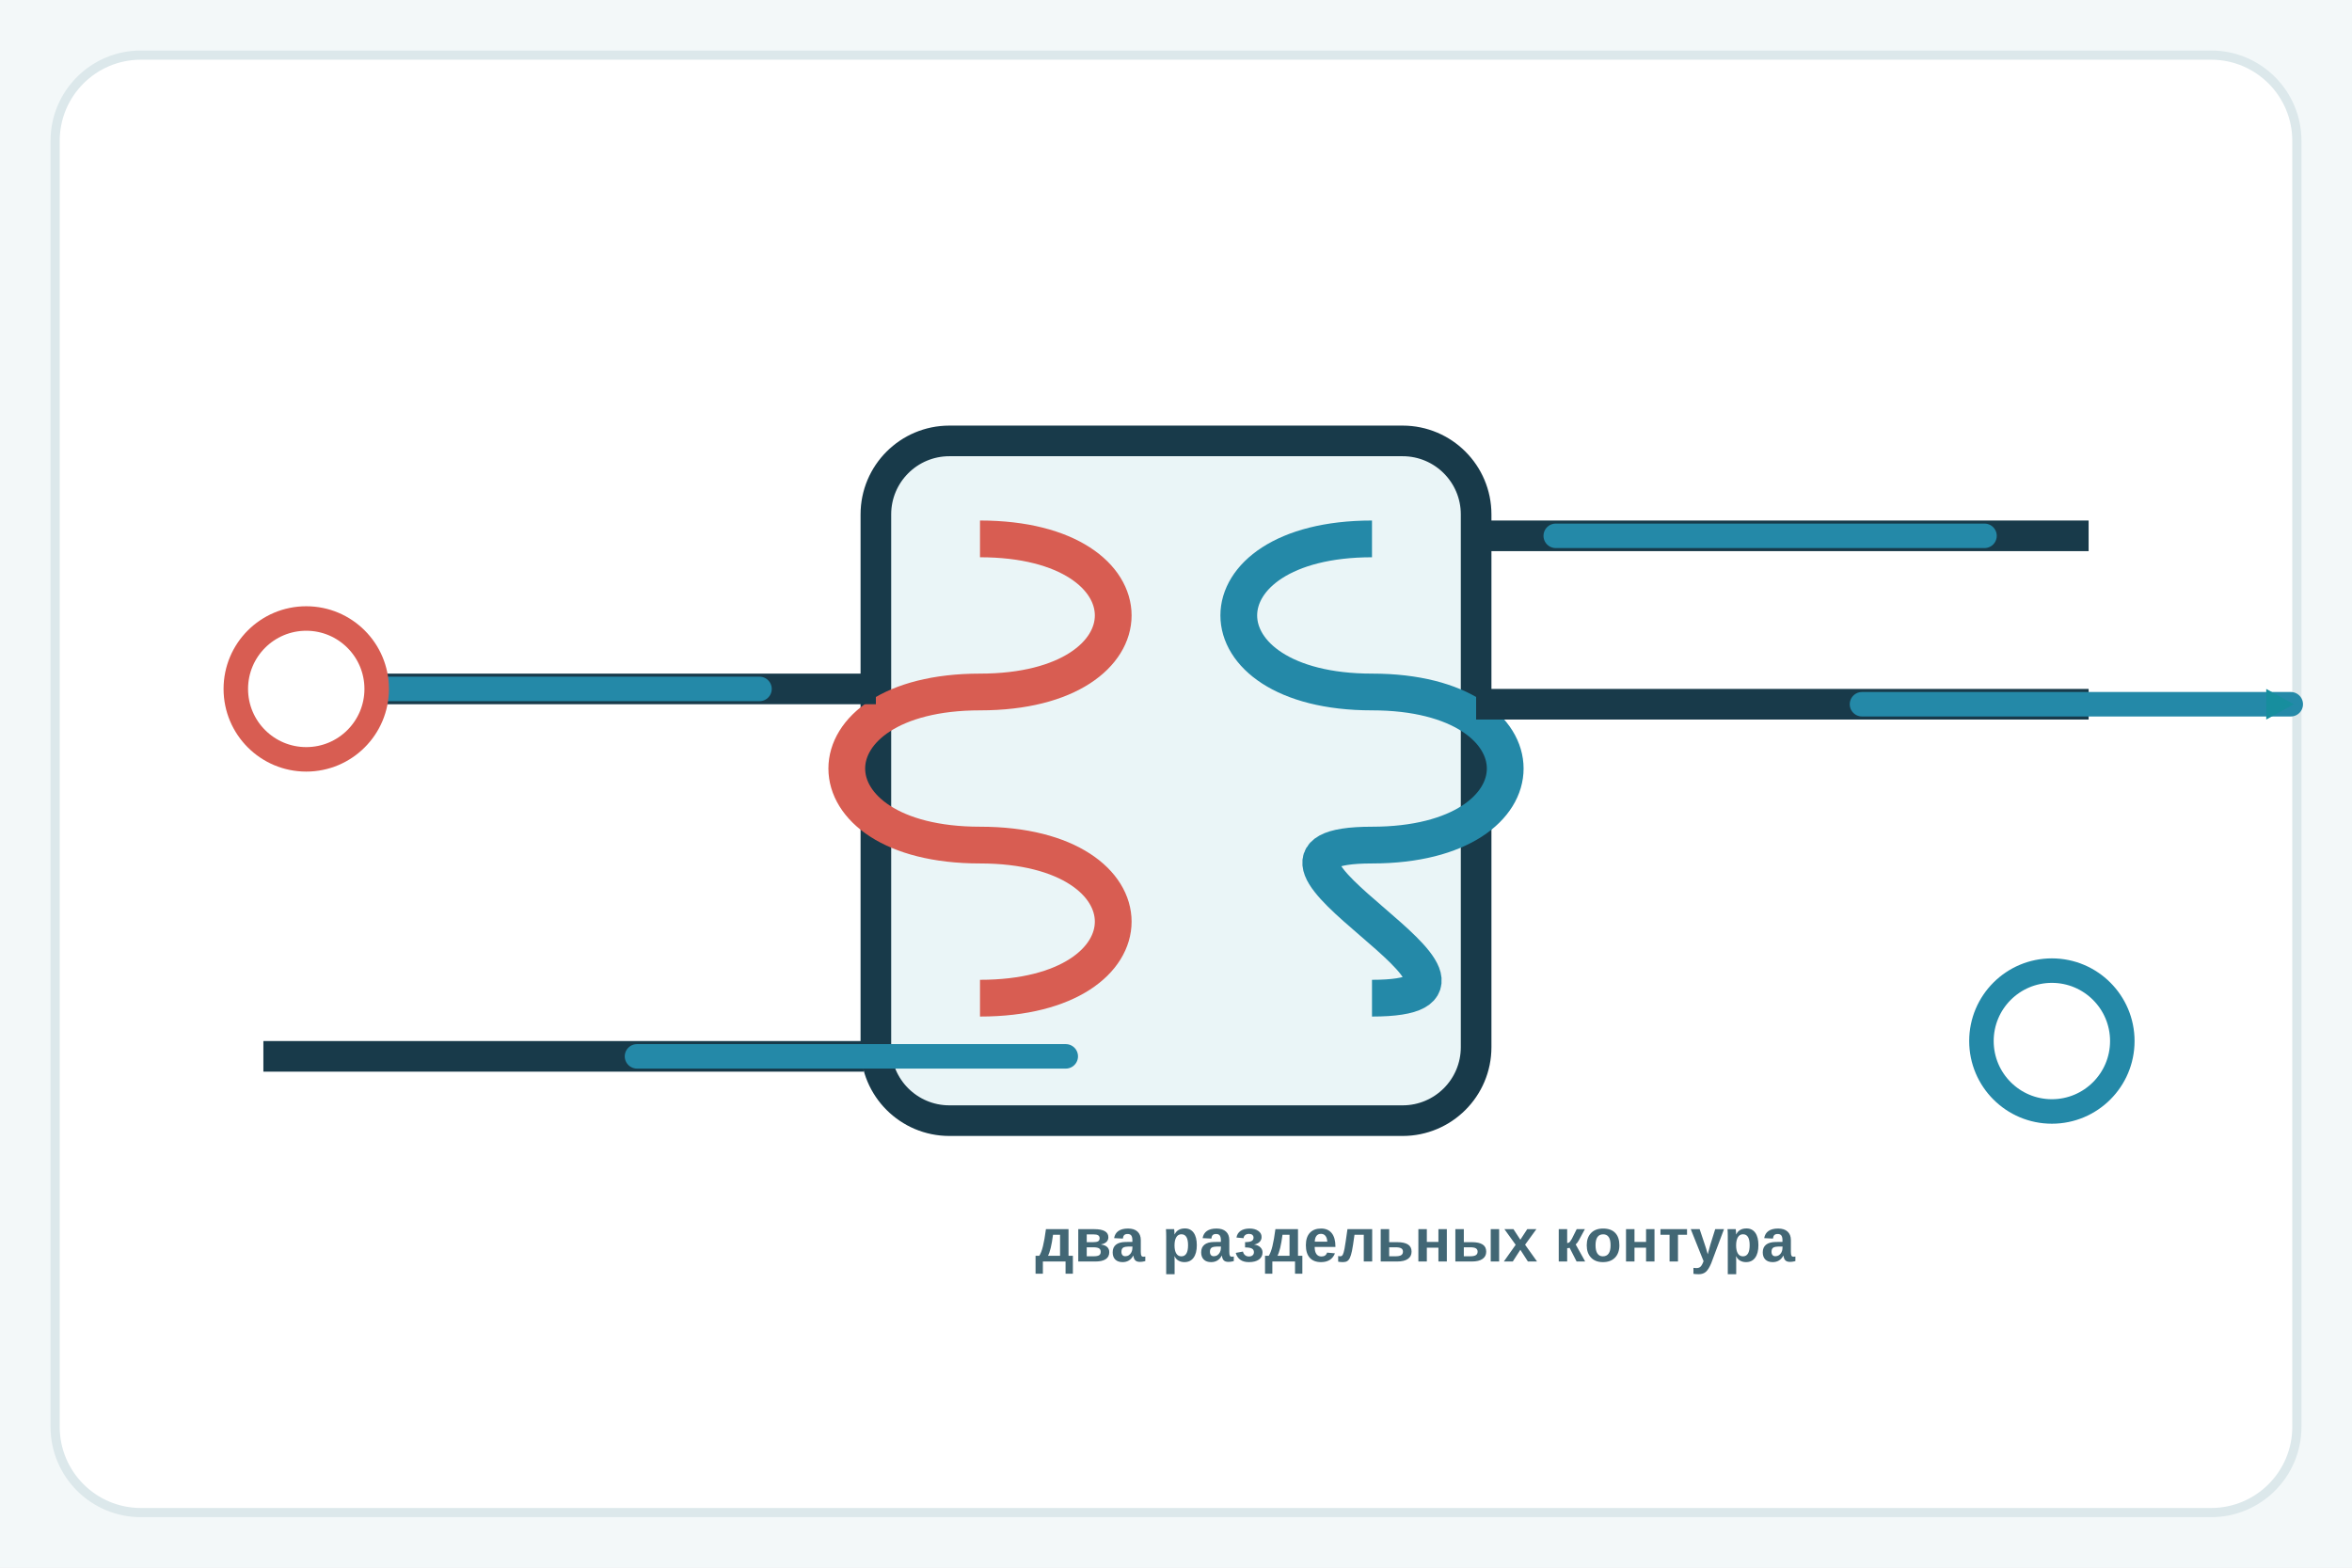
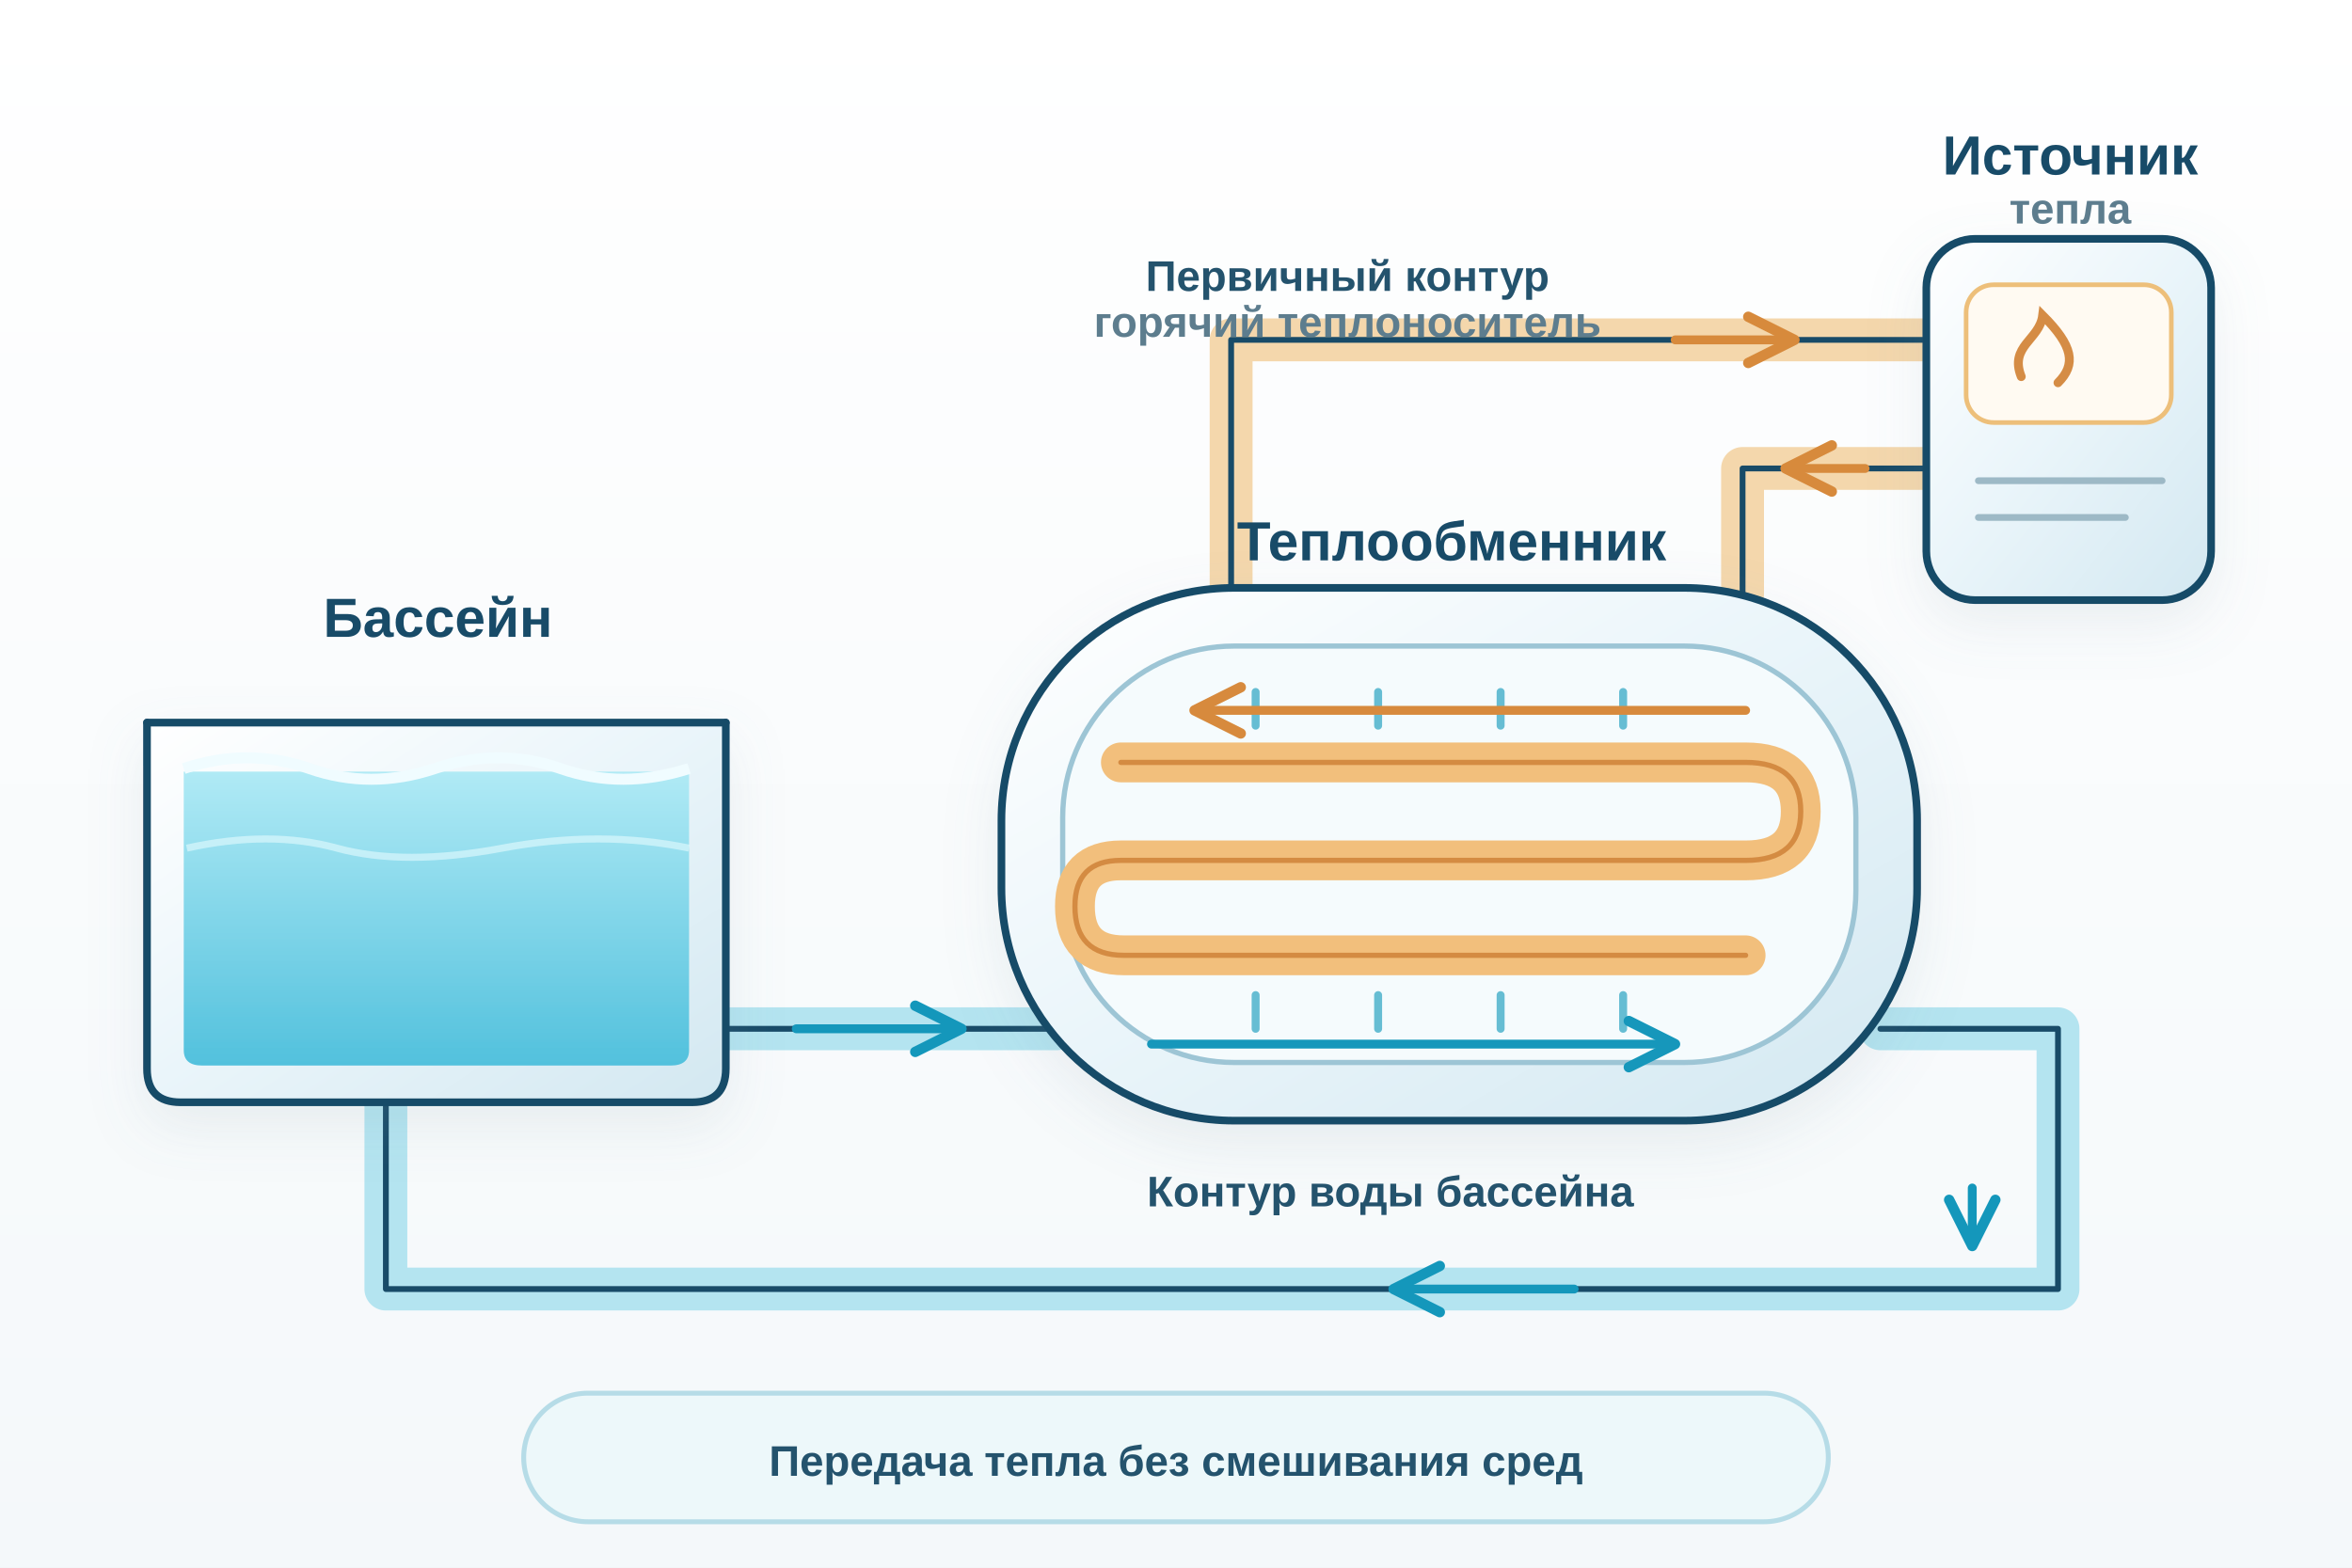
- <svg xmlns="http://www.w3.org/2000/svg" width="768" height="512" viewBox="0 0 768 512">
+ <svg xmlns="http://www.w3.org/2000/svg" width="768" height="512" viewBox="0 0 768 512" role="img" aria-labelledby="title desc">
  <defs>
-     <marker id="arrow" markerWidth="12" markerHeight="12" refX="9" refY="6" orient="auto" markerUnits="userSpaceOnUse">
-       <path d="M1 1l9 5-9 5z" fill="#178e9e" />
+     <linearGradient id="bg" x1="0" y1="0" x2="0" y2="1">
+       <stop stop-color="#fff" />
+       <stop offset="1" stop-color="#f4f8fa" />
+     </linearGradient>
+     <linearGradient id="shell" x1="0" y1="0" x2="1" y2="1">
+       <stop stop-color="#fff" />
+       <stop offset=".48" stop-color="#eaf5fa" />
+       <stop offset="1" stop-color="#d3e8f1" />
+     </linearGradient>
+     <linearGradient id="water" x1="0" y1="0" x2="0" y2="1">
+       <stop stop-color="#b0eaf5" />
+       <stop offset="1" stop-color="#52c1dd" />
+     </linearGradient>
+     <linearGradient id="hot" x1="0" y1="0" x2="0" y2="1">
+       <stop stop-color="#fbe8ca" />
+       <stop offset="1" stop-color="#f2b96e" />
+     </linearGradient>
+     <filter id="shadow" x="-25%" y="-25%" width="150%" height="170%">
+       <feDropShadow dx="0" dy="7" stdDeviation="9" flood-color="#7897a7" flood-opacity=".13" />
+     </filter>
+     <marker id="blueArrow" viewBox="0 0 10 10" refX="8.5" refY="5" markerWidth="6.5" markerHeight="6.5" orient="auto">
+       <path d="M1 1L9 5L1 9" fill="none" stroke="#1497bb" stroke-width="1.8" stroke-linecap="round" stroke-linejoin="round" />
    </marker>
+     <marker id="orangeArrow" viewBox="0 0 10 10" refX="8.5" refY="5" markerWidth="6.5" markerHeight="6.5" orient="auto">
+       <path d="M1 1L9 5L1 9" fill="none" stroke="#d78a3c" stroke-width="1.8" stroke-linecap="round" stroke-linejoin="round" />
+     </marker>
+     <style>
+   .edge{stroke:#184b68;stroke-width:2.5;stroke-linejoin:round;stroke-linecap:round}
+   .pipeB{stroke:#b4e4f0;stroke-width:14;fill:none;stroke-linejoin:round;stroke-linecap:round}
+   .pipeO{stroke:#f4d7ac;stroke-width:14;fill:none;stroke-linejoin:round;stroke-linecap:round}
+   .pipeEdge{stroke:#184b68;stroke-width:1.9;fill:none;stroke-linejoin:round;stroke-linecap:round}
+   .flowB{stroke:#1497bb;stroke-width:2.9;fill:none;stroke-linecap:round;marker-end:url(#blueArrow)}
+   .flowO{stroke:#d78a3c;stroke-width:2.9;fill:none;stroke-linecap:round;marker-end:url(#orangeArrow)}
+   .label{font:700 18px Arial,Helvetica,sans-serif;fill:#184b68;text-anchor:middle}
+   .mini{font:700 14px Arial,Helvetica,sans-serif;fill:#24536d;text-anchor:middle}
+   .small{font:600 14px Arial,Helvetica,sans-serif;fill:#5d7d8e;text-anchor:middle}
+  </style>
  </defs>
-   <style>.pipe{fill:#eaf5f7;stroke:#183a4a;stroke-width:14;stroke-linejoin:round}.pipe.thin{stroke-width:10}.water{fill:none;stroke:#2489a8;stroke-width:12;stroke-linecap:round}.water.thin{stroke-width:8}.pool{fill:#cbeef0;stroke:#183a4a;stroke-width:12;stroke-linejoin:round}.soft-stroke{fill:#eaf5f7;stroke:#183a4a;stroke-width:10}.label{font:800 28px "Source Sans Pro",Arial,sans-serif;fill:#183a4a}.small{font:700 20px "Source Sans Pro",Arial,sans-serif;fill:#426775}</style>
-   <rect width="768" height="512" fill="#f3f8f9" />
-   <rect x="18" y="18" width="732" height="476" rx="28" fill="#fff" stroke="#dce8eb" stroke-width="3" />
-   <g>
-     <rect class="soft-stroke" x="286" y="144" width="196" height="222" rx="24" />
-     <path d="M320 176c58 0 58 50 0 50s-58 50 0 50 58 50 0 50" fill="none" stroke="#d85d52" stroke-width="12" />
-     <path d="M448 176c-58 0-58 50 0 50s58 50 0 50 58 50 0 50" fill="none" stroke="#2489a8" stroke-width="12" />
-     <path d="M86 225h200m196-50h200m-400 170H86m396-115h200" fill="none" stroke="#183a4a" stroke-width="10" />
-     <path class="water thin" d="M108 225h140m260-50h140m-440 170h140m260-115h140" marker-end="url(#arrow)" />
-     <circle fill="#fff" stroke="#d85d52" stroke-width="8" cx="100" cy="225" r="23" />
-     <circle fill="#fff" stroke="#2489a8" stroke-width="8" cx="670" cy="340" r="23" />
-     <text x="338" y="412" class="small">два раздельных контура</text>
+   <rect width="768" height="512" fill="url(#bg)" />
+   <path d="M643 153H569V194" class="pipeO" />
+   <path d="M643 153H569V194" class="pipeEdge" />
+   <path d="M402 194V111H668V154" class="pipeO" />
+   <path d="M402 194V111H668V154" class="pipeEdge" />
+   <path d="M206 336H345" class="pipeB" />
+   <path d="M206 336H345" class="pipeEdge" />
+   <path d="M614 336H672V421H126V337" class="pipeB" />
+   <path d="M614 336H672V421H126V337" class="pipeEdge" />
+   <g filter="url(#shadow)">
+     <path d="M48 236V349Q48 360 59 360H226Q237 360 237 349V236" fill="url(#shell)" class="edge" />
+     <path d="M60 252H225V343Q225 348 219 348H66Q60 348 60 343Z" fill="url(#water)" />
+     <path d="M60 251Q81 244 101 251T142 251T183 251T225 251" fill="none" stroke="#f0fcff" stroke-width="3.6" />
+     <path d="M61 277Q88 271 110 277T164 277T225 277" fill="none" stroke="#dff9fd" stroke-width="2.3" opacity=".65" />
+     <path d="M48 236H237" class="edge" />
  </g>
+   <text x="143" y="208" class="label">Бассейн</text>
+   <g filter="url(#shadow)">
+     <rect x="629" y="78" width="93" height="118" rx="16" fill="url(#shell)" class="edge" />
+     <rect x="642" y="93" width="67" height="45" rx="9" fill="#fffaf2" stroke="#edbf7a" stroke-width="1.5" />
+     <path d="M660 123C656 113 666 111 667 103C677 113 678 119 672 125" fill="none" stroke="#d58c45" stroke-width="2.9" stroke-linecap="round" />
+     <path d="M646 157H706M646 169H694" stroke="#9db9c6" stroke-width="2.2" stroke-linecap="round" />
+   </g>
+   <text x="676" y="57" class="label">Источник</text>
+   <text x="676" y="73" class="small">тепла</text>
+   <g filter="url(#shadow)">
+     <rect x="327" y="192" width="299" height="174" rx="76" fill="url(#shell)" class="edge" />
+     <rect x="347" y="211" width="259" height="136" rx="56" fill="#f5fbfd" stroke="#9dc5d5" stroke-width="1.7" />
+     <path d="M366 249H570Q588 249 588 265Q588 281 570 281H366Q351 281 351 296Q351 312 367 312H570" fill="none" stroke="#f2bf7c" stroke-width="13" stroke-linecap="round" stroke-linejoin="round" />
+     <path d="M366 249H570Q588 249 588 265Q588 281 570 281H366Q351 281 351 296Q351 312 367 312H570" fill="none" stroke="#d48b43" stroke-width="1.7" stroke-linecap="round" stroke-linejoin="round" />
+     <path d="M410 226V237M450 226V237M490 226V237M530 226V237M410 325V336M450 325V336M490 325V336M530 325V336" stroke="#66bdd3" stroke-width="2.6" stroke-linecap="round" />
+     <path d="M376 341H546" class="flowB" />
+     <path d="M570 232H391" class="flowO" />
+   </g>
+   <text x="474" y="183" class="label">Теплообменник</text>
+   <path d="M609 153H584" class="flowO" />
+   <path d="M547 111H585" class="flowO" />
+   <path d="M260 336H313" class="flowB" />
+   <path d="M644 388V406" class="flowB" />
+   <path d="M514 421H456" class="flowB" />
+   <text x="440" y="95" class="mini">Первичный контур</text>
+   <text x="440" y="110" class="small">горячий теплоноситель</text>
+   <text x="454" y="394" class="mini">Контур воды бассейна</text>
+   <rect x="171" y="455" width="426" height="42" rx="21" fill="#edf8fa" stroke="#b6dce7" stroke-width="1.6" />
+   <text x="384" y="482" class="mini">Передача тепла без смешивания сред</text>
</svg>
